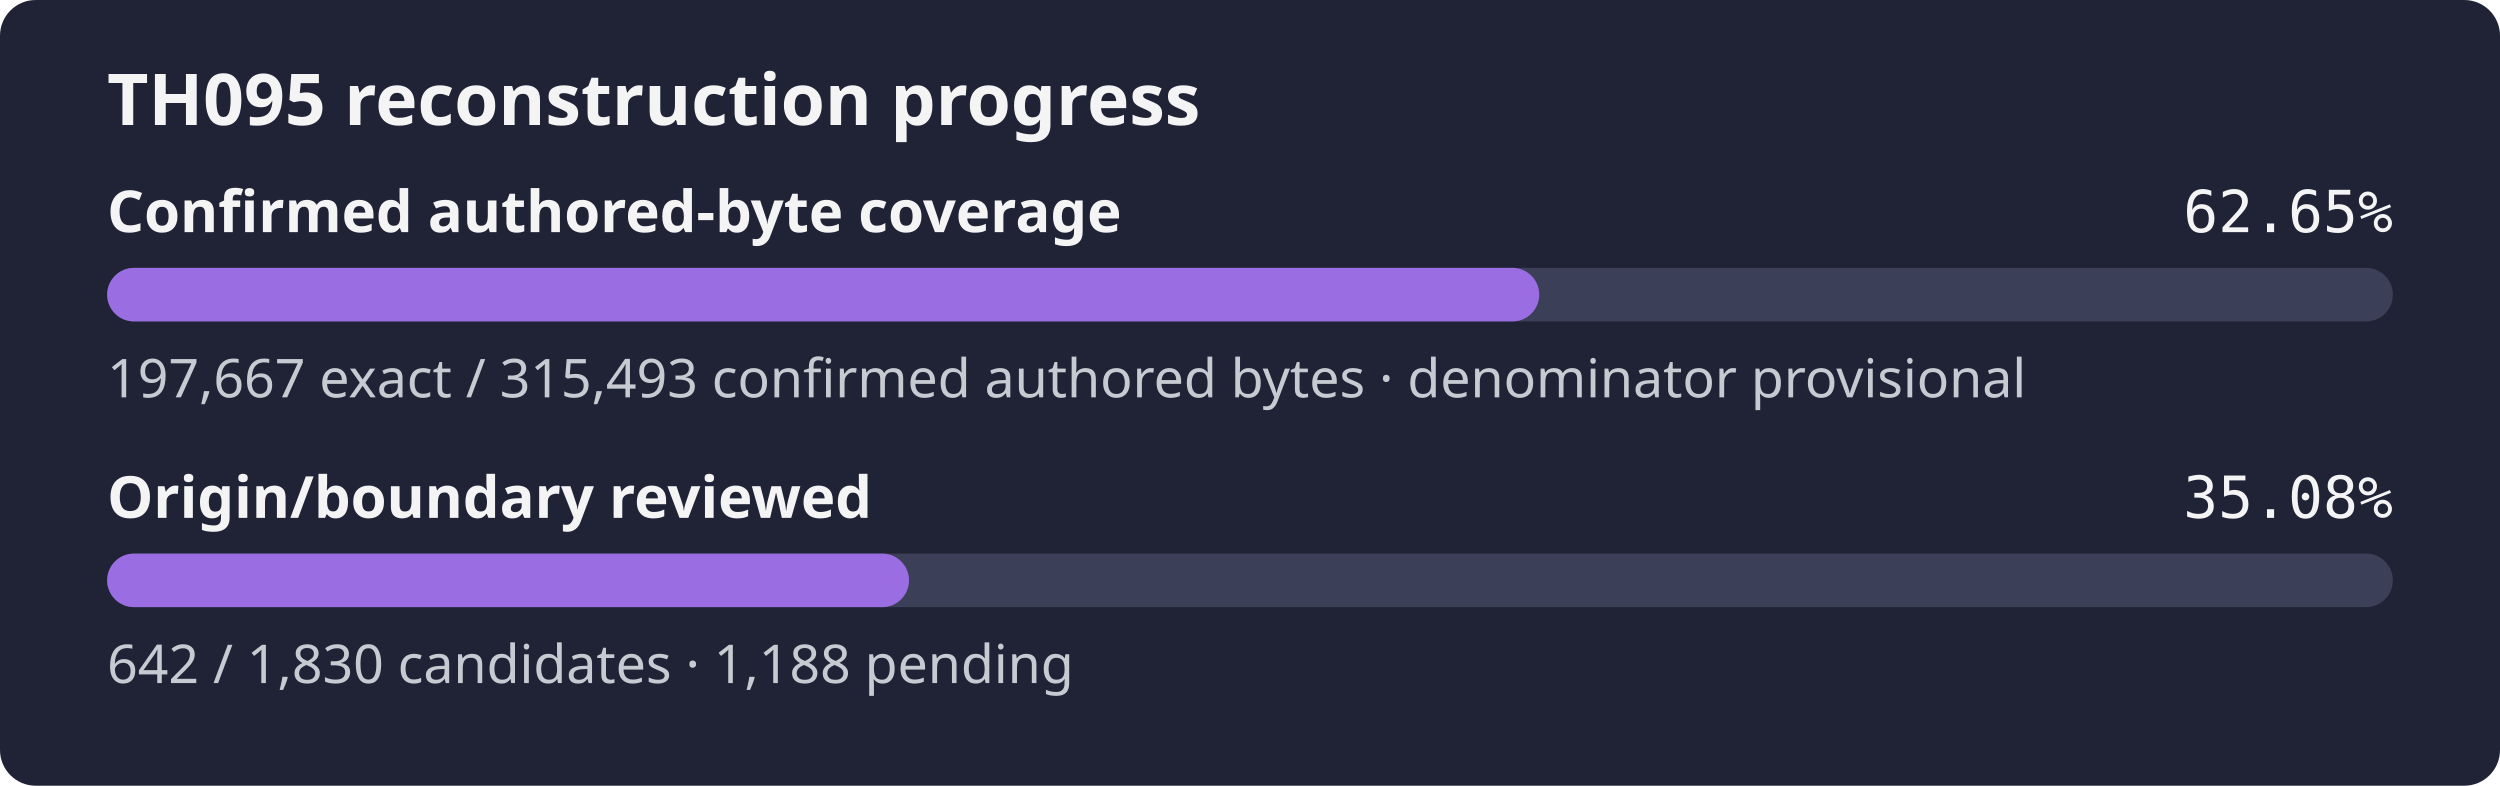
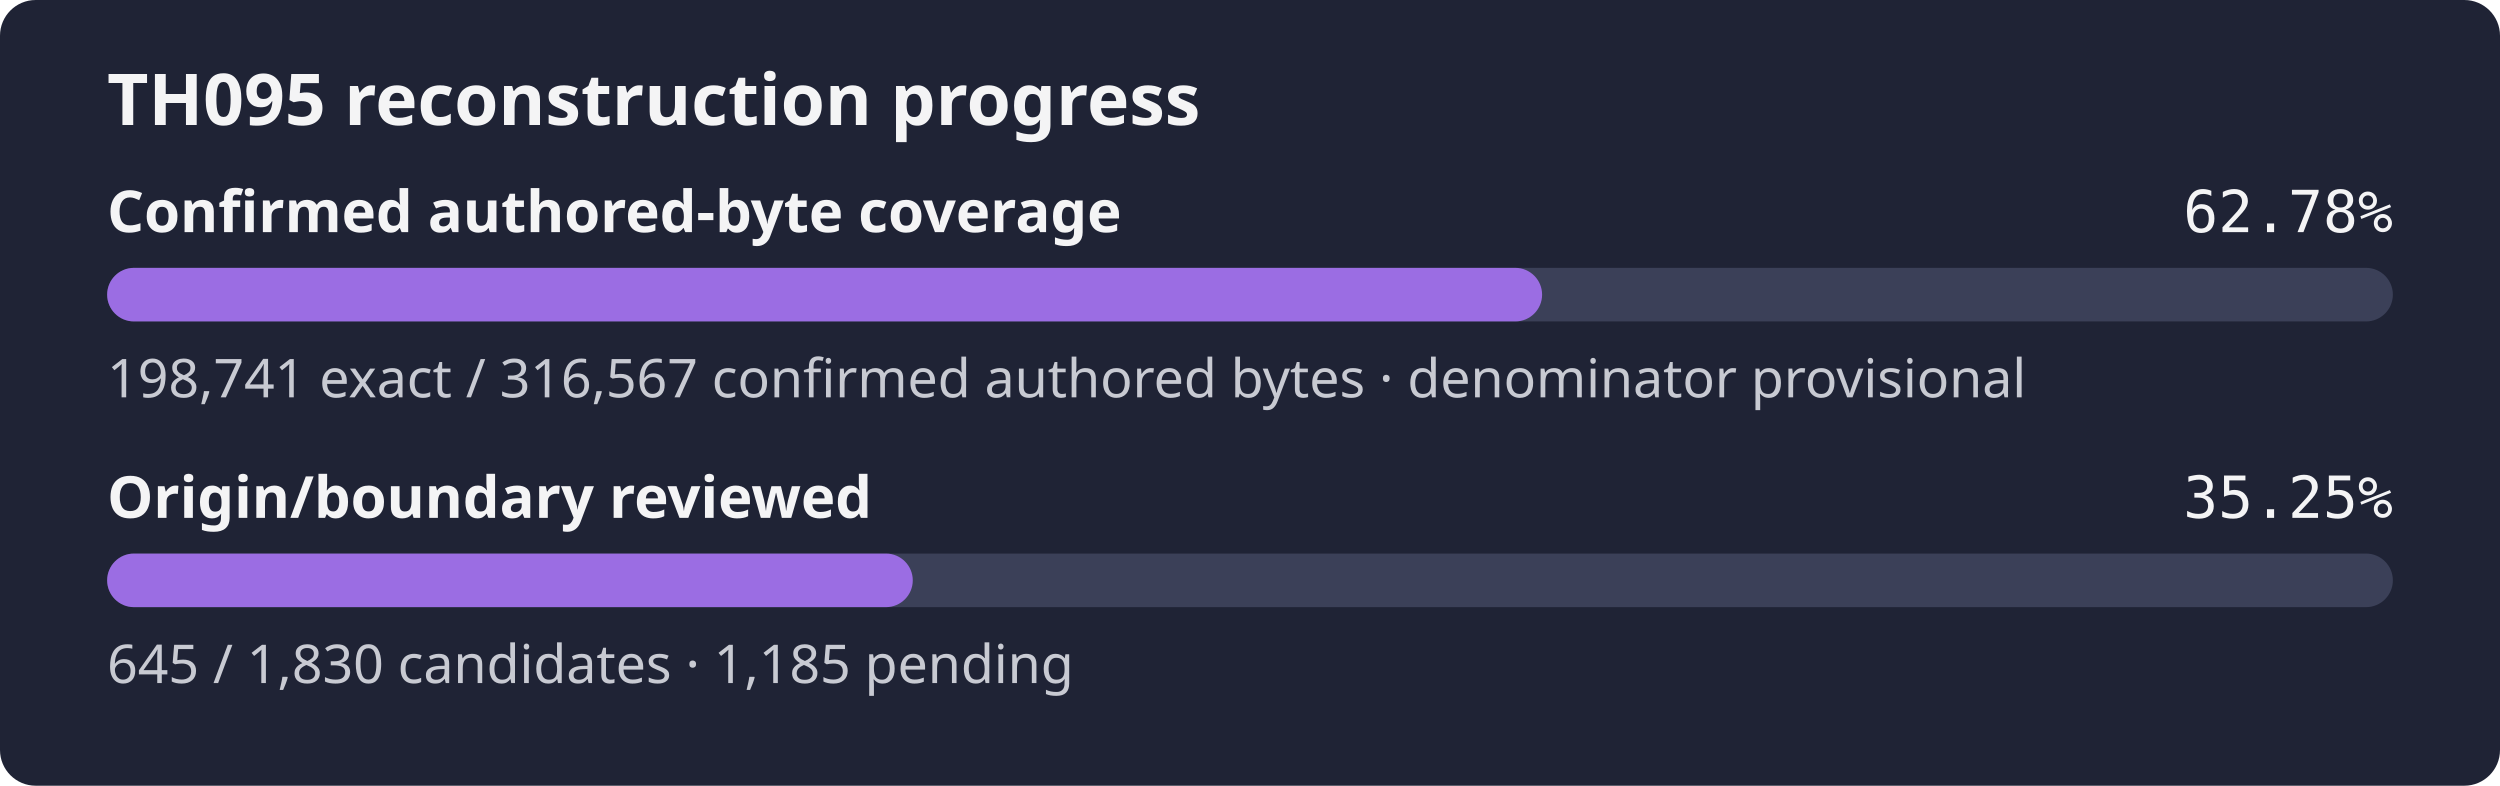
- <svg xmlns="http://www.w3.org/2000/svg" width="560" height="176" role="img" aria-label="TH095 reconstruction progress: 62.65% of the confirmed authored-byte set is exact, origin review 35.08%">
+ <svg xmlns="http://www.w3.org/2000/svg" width="560" height="176" role="img" aria-label="TH095 reconstruction progress: 62.78% of the confirmed authored-byte set is exact, origin review 35.25%">
  <rect width="560" height="176" rx="8" fill="#1f2335" />
  <text x="24" y="28" fill="#f4f4f5" font-family="sans-serif" font-size="16" font-weight="600">TH095 reconstruction progress</text>
  <text x="24" y="52" fill="#f4f4f5" font-family="sans-serif" font-size="13" font-weight="600">Confirmed authored-byte coverage</text>
-   <text x="536" y="52" fill="#f4f4f5" text-anchor="end" font-family="monospace" font-size="13">62.65%</text>
+   <text x="536" y="52" fill="#f4f4f5" text-anchor="end" font-family="monospace" font-size="13">62.78%</text>
  <rect x="24" y="60" width="512" height="12" rx="6" fill="#3b4058" />
-   <rect x="24" y="60" width="320.79" height="12" rx="6" fill="#9b6de3" />
-   <text x="24" y="89" fill="#c8cad2" font-family="sans-serif" font-size="12">197,667 exact / 315,493 confirmed authored bytes · denominator provisional</text>
+   <rect x="24" y="60" width="321.43" height="12" rx="6" fill="#9b6de3" />
+   <text x="24" y="89" fill="#c8cad2" font-family="sans-serif" font-size="12">198,741 exact / 316,567 confirmed authored bytes · denominator provisional</text>
  <text x="24" y="116" fill="#f4f4f5" font-family="sans-serif" font-size="13" font-weight="600">Origin/boundary reviewed</text>
-   <text x="536" y="116" fill="#f4f4f5" text-anchor="end" font-family="monospace" font-size="13">35.08%</text>
+   <text x="536" y="116" fill="#f4f4f5" text-anchor="end" font-family="monospace" font-size="13">35.25%</text>
  <rect x="24" y="124" width="512" height="12" rx="6" fill="#3b4058" />
-   <rect x="24" y="124" width="179.62" height="12" rx="6" fill="#9b6de3" />
-   <text x="24" y="153" fill="#c8cad2" font-family="sans-serif" font-size="12">642 / 1,830 candidates · 1,188 pending</text>
+   <rect x="24" y="124" width="180.46" height="12" rx="6" fill="#9b6de3" />
+   <text x="24" y="153" fill="#c8cad2" font-family="sans-serif" font-size="12">645 / 1,830 candidates · 1,185 pending</text>
</svg>
